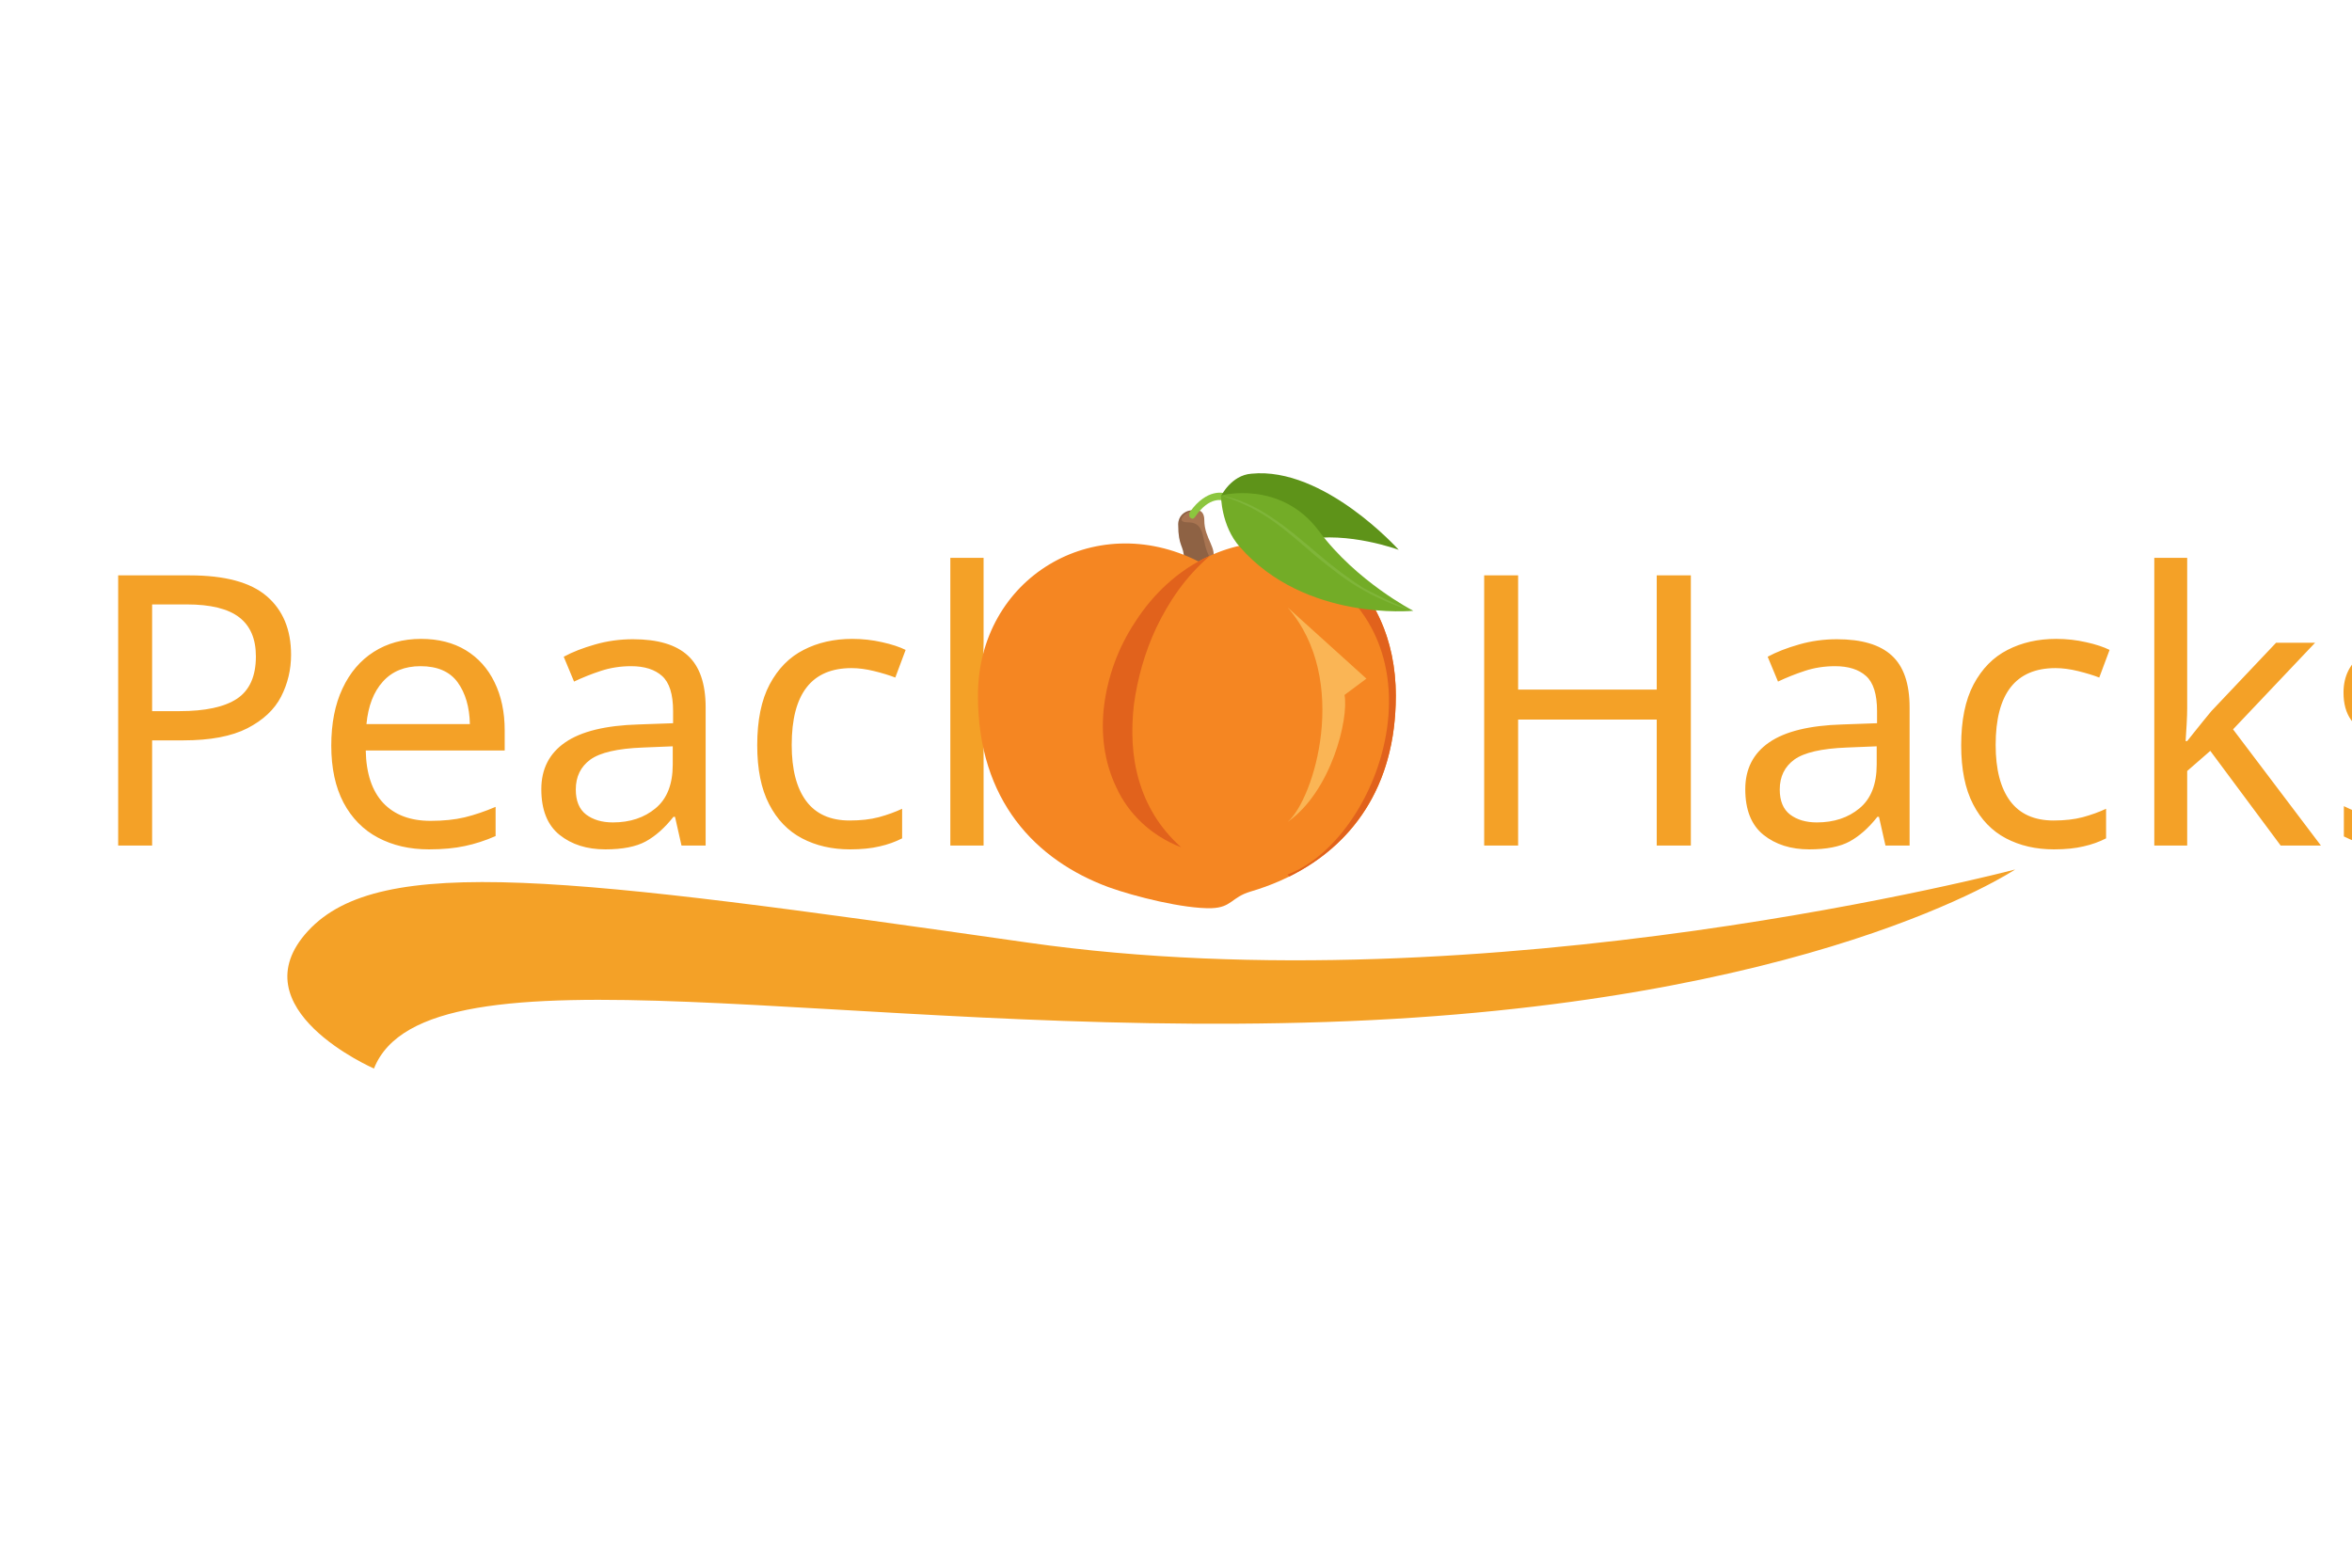
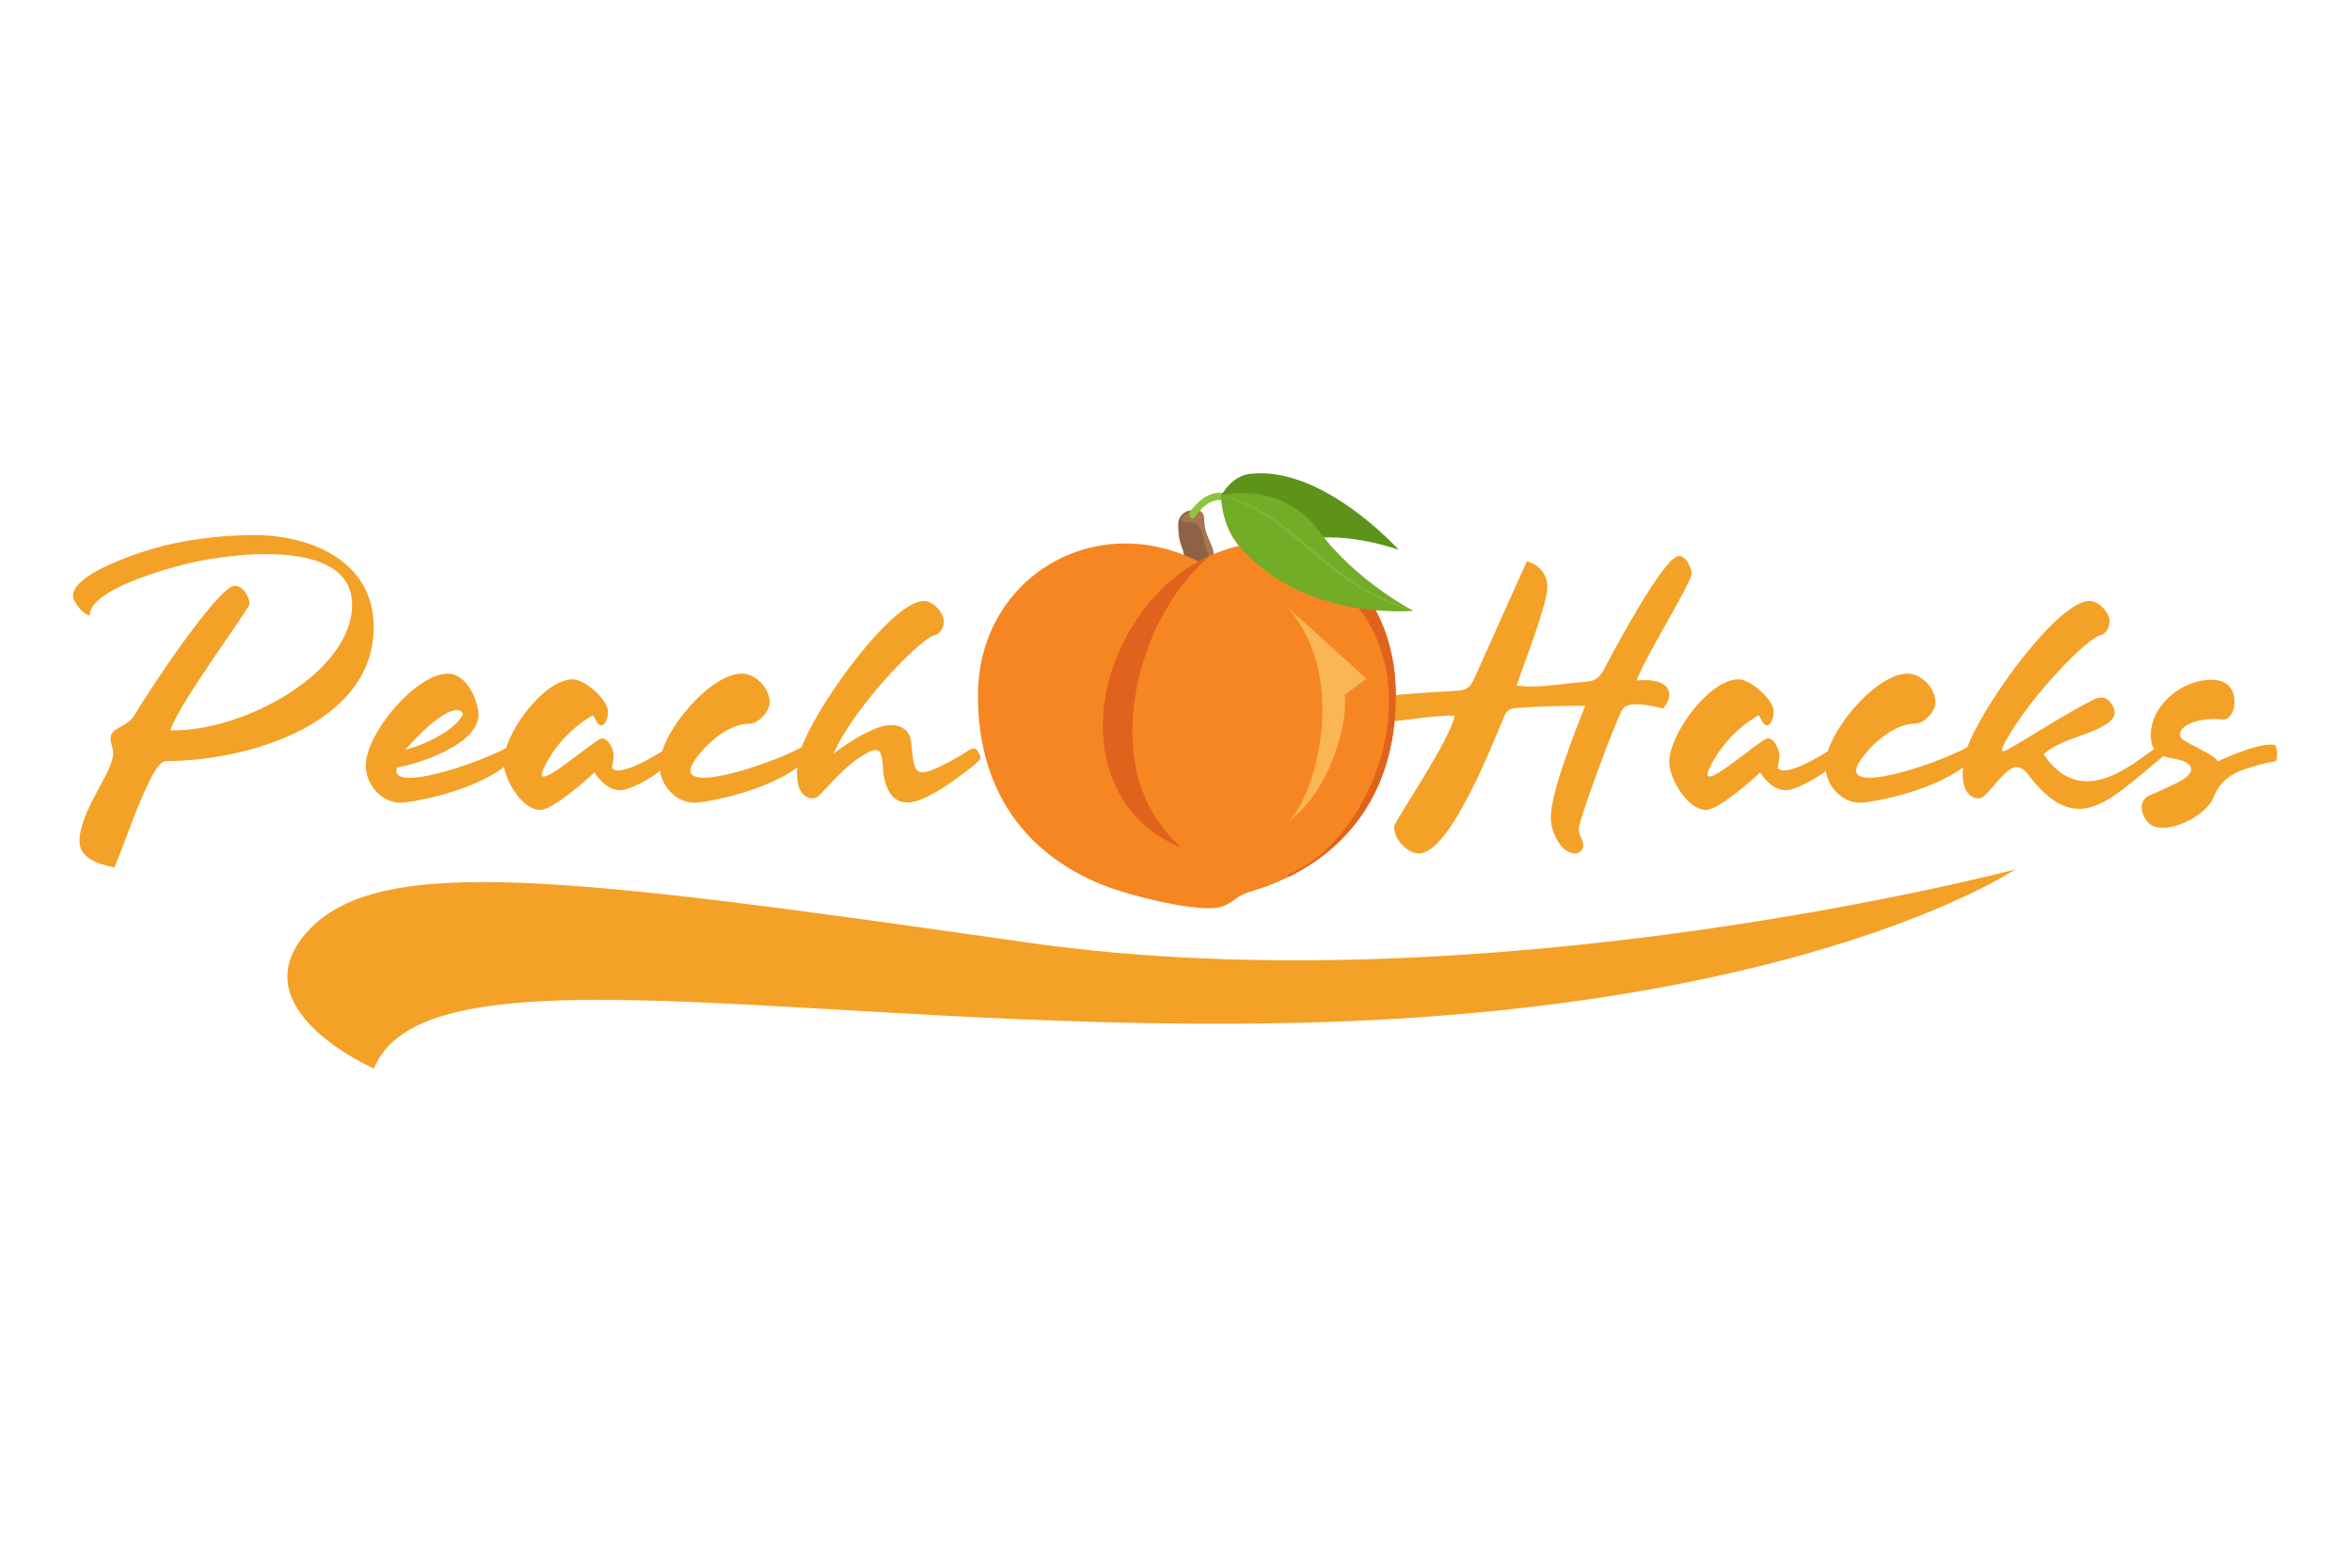
<svg xmlns="http://www.w3.org/2000/svg" width="210mm" height="140mm" viewBox="0 0 210 140" version="1.1" id="svg1" xml:space="preserve">
  <defs id="defs1" />
-   <text xml:space="preserve" style="font-size:33.804px;font-family:Baleday;-inkscape-font-specification:Baleday;writing-mode:lr-tb;direction:ltr;fill:#000000;stroke-width:0.775" x="7.268" y="75.505" id="text1">
-     <tspan id="tspan1" style="fill:#f4a127;fill-opacity:1;stroke-width:0.775" x="7.268" y="75.505">Peach   Hacks</tspan>
-   </text>
+   <path style="font-size:33.804px;font-family:Baleday;-inkscape-font-specification:Baleday;fill:#f4a127;stroke-width:0.775" d="m 22.682,47.786 c -4.327,0.034 -8.147,0.71 -11.696,2.13 -1.217,0.473 -4.462,1.825 -4.462,3.279 0,0.642 1.014,1.758 1.487,1.758 -0.034,-1.792 4.259,-3.448 8.214,-4.496 3.651,-0.98 15.212,-2.671 15.212,3.549 0,5.916 -9.431,11.324 -16.226,11.223 0.676,-2.299 7.065,-10.885 7.065,-11.291 0,-0.676 -0.575,-1.623 -1.318,-1.623 -1.487,0 -7.978,9.837 -8.89,11.46 -0.676,1.217 -2.197,1.149 -2.197,2.163 0,0.439 0.237,0.879 0.237,1.318 0,1.724 -3.009,5.138 -3.009,7.876 0,1.42 1.454,1.994 3.11,2.332 1.014,-2.4 1.521,-4.124 2.569,-6.49 0.338,-0.744 1.251,-3.009 2.062,-3.009 7.268,0 18.525,-3.313 18.525,-11.967 0,-5.916 -5.645,-8.214 -10.682,-8.214 z m 22.75,18.896 c -2.84,1.555 -10.817,4.226 -9.972,1.825 -0.237,0.203 7.133,-1.454 7.268,-4.631 0,-1.217 -1.014,-3.718 -2.738,-3.718 -2.84,0 -7.335,5.341 -7.335,8.214 0,1.656 1.386,3.313 3.11,3.313 0.913,0 6.896,-1.014 9.803,-3.651 0.845,-0.777 0.608,-1.758 -0.135,-1.352 z m -9.228,0.27 c 1.859,-2.163 4.496,-4.395 5.138,-3.211 -0.473,1.251 -3.042,2.671 -5.138,3.211 z m 23.325,-0.135 c -1.048,0.71 -4.226,2.637 -4.902,1.758 0.068,-0.372 0.169,-0.71 0.169,-1.082 0,-0.507 -0.439,-1.555 -1.048,-1.555 -0.608,0 -6.558,5.409 -5.172,2.603 0.947,-1.927 2.468,-3.583 4.361,-4.665 0.135,0.203 0.237,0.372 0.338,0.575 0.507,0.845 1.014,-0.101 1.014,-0.879 0,-1.116 -2.096,-2.907 -3.144,-2.907 -2.637,0 -6.186,4.935 -6.186,7.369 0,1.487 1.623,4.293 3.279,4.293 1.082,0 3.989,-2.535 4.834,-3.347 0.541,0.811 1.285,1.589 2.332,1.589 1.116,0 4.699,-2.096 4.699,-3.245 0,-0.406 -0.27,-0.71 -0.575,-0.507 z M 71.664,66.682 c -3.009,1.656 -11.798,4.53 -9.702,1.318 1.014,-1.555 3.076,-3.38 4.969,-3.38 0.811,0 1.792,-1.116 1.792,-1.893 0,-1.251 -1.217,-2.569 -2.501,-2.569 -2.84,0 -7.335,5.341 -7.335,8.214 0,1.656 1.386,3.313 3.11,3.313 0.913,0 6.896,-1.014 9.803,-3.651 0.845,-0.777 0.608,-1.758 -0.135,-1.352 z m 7.166,1.825 c 0.101,1.656 0.676,3.313 2.4,3.144 1.69,-0.135 4.631,-2.434 5.814,-3.38 0.507,-0.507 0.676,-0.473 0.27,-1.183 -0.237,-0.372 -0.541,-0.27 -0.845,-0.068 -0.608,0.406 -2.637,1.623 -3.718,1.893 -1.048,0.27 -1.217,-0.372 -1.386,-2.637 -0.169,-1.352 -1.352,-1.724 -2.569,-1.42 -1.386,0.372 -3.11,1.487 -4.361,2.434 1.724,-4.056 7.741,-10.31 9.059,-10.581 0.473,-0.101 0.777,-0.71 0.777,-1.217 0,-0.777 -0.947,-1.825 -1.792,-1.825 -2.738,0 -9.093,8.654 -10.783,12.744 -0.473,1.116 -0.744,2.873 -0.338,3.955 0.372,0.947 1.251,1.116 1.69,0.744 0.744,-0.676 2.028,-2.299 3.482,-3.313 1.792,-1.217 2.197,-1.149 2.299,0.71 z m 51.044,-4.597 c -0.338,2.13 -5.409,9.465 -5.409,9.938 0,1.048 1.149,2.366 2.231,2.366 2.772,0 6.592,-9.837 7.606,-12.237 0.203,-0.473 0.473,-0.71 1.014,-0.744 2.062,-0.169 4.158,-0.203 6.22,-0.203 -0.913,2.299 -3.076,7.741 -3.076,10.006 0,1.149 0.845,3.178 2.197,3.178 0.372,0 0.71,-0.338 0.71,-0.71 0,-0.473 -0.406,-0.913 -0.406,-1.487 0,-0.777 3.279,-9.634 3.887,-10.648 0.27,-0.439 0.845,-0.473 1.285,-0.473 0.811,0 1.589,0.203 2.366,0.372 0.27,-0.338 0.541,-0.777 0.541,-1.251 0,-1.048 -1.318,-1.285 -2.163,-1.285 l -0.744,0.034 c 0.642,-1.927 4.902,-8.721 4.902,-9.533 0,-0.541 -0.507,-1.589 -1.116,-1.589 -1.352,0 -5.949,8.688 -6.693,10.107 -0.372,0.676 -0.71,1.048 -1.521,1.116 -1.69,0.135 -3.38,0.439 -5.071,0.439 -0.406,0 -0.811,-0.034 -1.217,-0.101 0.608,-1.825 2.738,-7.234 2.738,-8.789 0,-1.149 -0.744,-1.994 -1.825,-2.299 -1.555,3.482 -3.144,6.964 -4.699,10.479 -0.304,0.676 -0.642,1.014 -1.386,1.082 -1.487,0.101 -8.519,0.439 -9.398,1.014 0.203,0.845 0.27,1.859 1.352,1.859 2.502,0 5.003,-0.642 7.504,-0.642 z m 33.736,2.907 c -1.048,0.71 -4.226,2.637 -4.902,1.758 0.068,-0.372 0.169,-0.71 0.169,-1.082 0,-0.507 -0.439,-1.555 -1.048,-1.555 -0.608,0 -6.558,5.409 -5.172,2.603 0.947,-1.927 2.468,-3.583 4.361,-4.665 0.135,0.203 0.237,0.372 0.338,0.575 0.507,0.845 1.014,-0.101 1.014,-0.879 0,-1.116 -2.096,-2.907 -3.144,-2.907 -2.637,0 -6.186,4.935 -6.186,7.369 0,1.487 1.623,4.293 3.279,4.293 1.082,0 3.989,-2.535 4.834,-3.347 0.541,0.811 1.285,1.589 2.332,1.589 1.116,0 4.699,-2.096 4.699,-3.245 0,-0.406 -0.27,-0.71 -0.575,-0.507 z m 12.136,-0.135 c -3.009,1.656 -11.798,4.53 -9.702,1.318 1.014,-1.555 3.076,-3.38 4.969,-3.38 0.811,0 1.792,-1.116 1.792,-1.893 0,-1.251 -1.217,-2.569 -2.501,-2.569 -2.84,0 -7.335,5.341 -7.335,8.214 0,1.656 1.386,3.313 3.11,3.313 0.913,0 6.896,-1.014 9.803,-3.651 0.845,-0.777 0.608,-1.758 -0.135,-1.352 z m 3.313,-0.473 c 2.197,-3.989 7.302,-9.262 8.519,-9.499 0.473,-0.101 0.777,-0.71 0.777,-1.217 0,-0.777 -0.947,-1.825 -1.792,-1.825 -2.738,0 -9.093,8.654 -10.783,12.744 -0.473,1.116 -0.744,2.873 -0.338,3.955 0.372,0.947 1.251,1.116 1.69,0.744 0.744,-0.642 2.028,-2.603 2.873,-2.603 0.372,0 0.744,0.203 0.98,0.541 4.395,5.814 7.099,2.637 11.967,-1.352 0.372,-0.304 0.338,-0.473 0.169,-0.744 -0.169,-0.237 -0.372,-0.372 -0.744,-0.101 -2.163,1.521 -6.592,5.442 -9.905,0.507 1.487,-1.386 3.955,-1.589 5.713,-2.772 0.71,-0.507 0.777,-1.082 0.372,-1.69 -0.406,-0.642 -1.014,-0.777 -1.656,-0.406 -2.468,1.251 -4.969,2.907 -7.369,4.293 -0.879,0.507 -0.98,0.439 -0.473,-0.575 z m 18.964,1.792 c -0.304,-0.608 -2.366,-1.42 -3.144,-1.961 -0.372,-0.304 -0.237,-0.71 -0.068,-0.913 0.71,-0.845 2.569,-1.014 3.516,-0.879 0.947,0.135 1.285,-1.082 1.149,-1.994 -0.372,-2.332 -3.617,-1.623 -5.138,-0.541 -2.4,1.69 -2.569,3.989 -2.096,5.037 0.608,1.285 2.603,0.71 3.313,1.656 0.541,0.947 -1.487,1.656 -3.651,2.637 -1.318,0.608 -0.507,2.569 0.575,2.806 1.656,0.439 4.564,-1.116 5.172,-2.671 0.473,-1.217 1.251,-1.825 2.265,-2.299 2.468,-0.913 3.245,-0.811 3.313,-0.947 0.135,-0.304 0.101,-1.386 -0.169,-1.42 -1.183,-0.203 -3.989,0.98 -5.037,1.487 z" id="text1" aria-label="Peach   Hacks" />
  <g style="fill:none" id="g1" transform="matrix(0.7822096,0,0,0.7822096,86.0205,40.94208)">
    <path d="m 24.512,7.536 c 0,-1.905 2.816,-2.236 2.816,-0.414 0,2.153 1.159,2.981 1.159,4.141 0,1.491 -3.312,1.739 -3.312,0.166 0,-1.491 -0.662,-1.325 -0.662,-3.892 z" fill="#8e6244" id="path1" />
    <path d="m 25.589,7.288 c -2.319,0 1.905,-2.981 1.905,-0.248 0,2.153 1.573,3.23 0.911,4.638 C 26.914,9.855 27.991,7.288 25.589,7.288 Z" fill="#a87451" id="path2" />
    <path d="M 49.356,27.08 C 49.356,13.664 38.425,5.466 26.831,11.759 14.906,5.714 1.656,13.664 1.656,27.08 c 0,12.008 6.625,18.798 14.906,21.863 2.981,1.077 8.613,2.484 11.759,2.402 2.319,-0.083 2.236,-1.242 4.472,-1.905 9.027,-2.65 16.562,-9.606 16.562,-22.359 z" fill="#f58622" id="path3" />
    <path d="M 32.231,9.826 C 32.167,9.837 32.102,9.85 32.037,9.862 33.162,10.096 34.236,10.299 35.23,10.617 56.865,17.524 48.251,43.281 37,47.5 l 0.195,0.228 c 6.948,-3.445 12.161,-10.041 12.161,-20.648 0,-6.397 -2.487,-11.607 -6.345,-14.626 l -7.781,-1.837 C 34.289,10.316 33.29,10.052 32.231,9.826 Z" fill="#e1621c" id="path4" />
    <path d="m 26.169,6.873 c 0.083,0 0.166,-0.083 0.248,-0.166 1.656,-2.484 3.23,-1.905 3.23,-1.905 l 0.166,-0.828 c 0,0 -1.988,-0.662 -3.975,2.153 -0.083,0.166 -0.083,0.497 0,0.58 0.166,0.166 0.248,0.166 0.331,0.166 z" fill="#8cc63e" id="path5" />
    <path d="m 32.877,1.739 c 8.281,-0.828 16.811,8.695 16.811,8.695 0,0 -5.797,-2.153 -10.766,-1.159 -5.052,1.077 -9.524,-4.969 -9.524,-4.969 0,0 1.159,-2.402 3.478,-2.567 z" fill="#5e9319" id="path6" />
    <path d="m 40.578,8.281 c 4.306,5.797 10.766,9.109 10.766,9.109 0,0 -12.339,1.242 -19.792,-7.287 -2.153,-2.402 -2.153,-5.88 -2.153,-5.88 0,0 6.791,-1.822 11.18,4.058 z" fill="#73ac27" id="path7" />
    <path d="m 29.398,4.223 c 0.828,0.166 1.822,0.414 2.733,0.828 0.994,0.414 1.905,0.911 2.898,1.573 1.905,1.242 3.727,2.816 5.383,4.223 1.739,1.491 3.478,2.816 5.3,3.975 1.905,0.994 3.727,1.905 5.631,2.567 -0.911,-0.248 -1.822,-0.497 -2.733,-0.911 C 47.7,16.066 46.706,15.652 45.712,15.072 43.725,13.995 41.903,12.505 40.164,11.097 38.425,9.606 36.769,8.116 34.947,6.873 33.125,5.631 31.22,4.803 29.398,4.223 Z" fill="#7fb539" id="path8" />
    <path d="m 19.461,28.073 c -0.331,2.981 -0.248,5.88 0.58,8.695 0.828,2.816 2.319,5.383 4.803,7.619 -3.478,-1.325 -6.045,-3.892 -7.37,-6.791 -1.408,-2.898 -1.822,-6.211 -1.408,-9.441 0.414,-3.23 1.573,-6.542 3.561,-9.523 1.905,-2.981 4.803,-5.88 8.53,-7.536 -2.898,2.484 -4.72,5.3 -6.128,8.198 -1.325,2.816 -2.153,5.797 -2.567,8.778 z" fill="#e1621c" id="path9" />
    <path d="m 37,17 c 7.2,8.291 3,21.954 0,24.5 C 42,38 44,29.727 43.5,27 L 46,25.136 Z" fill="#fab555" id="path10" />
  </g>
  <path style="fill:#f4a127;fill-opacity:1;stroke-width:0.291" d="m 33.39,95.423 c 0,0 -12.294,-5.345 -5.88,-12.294 6.414,-6.949 23.115,-4.83 64.274,1.05 41.16,5.88 88.142,-6.533 88.142,-6.533 0,0 -18.125,12.179 -61.487,13.62 -43.131,1.433 -80.382,-7.61 -85.049,4.158 z" id="path11" />
</svg>
